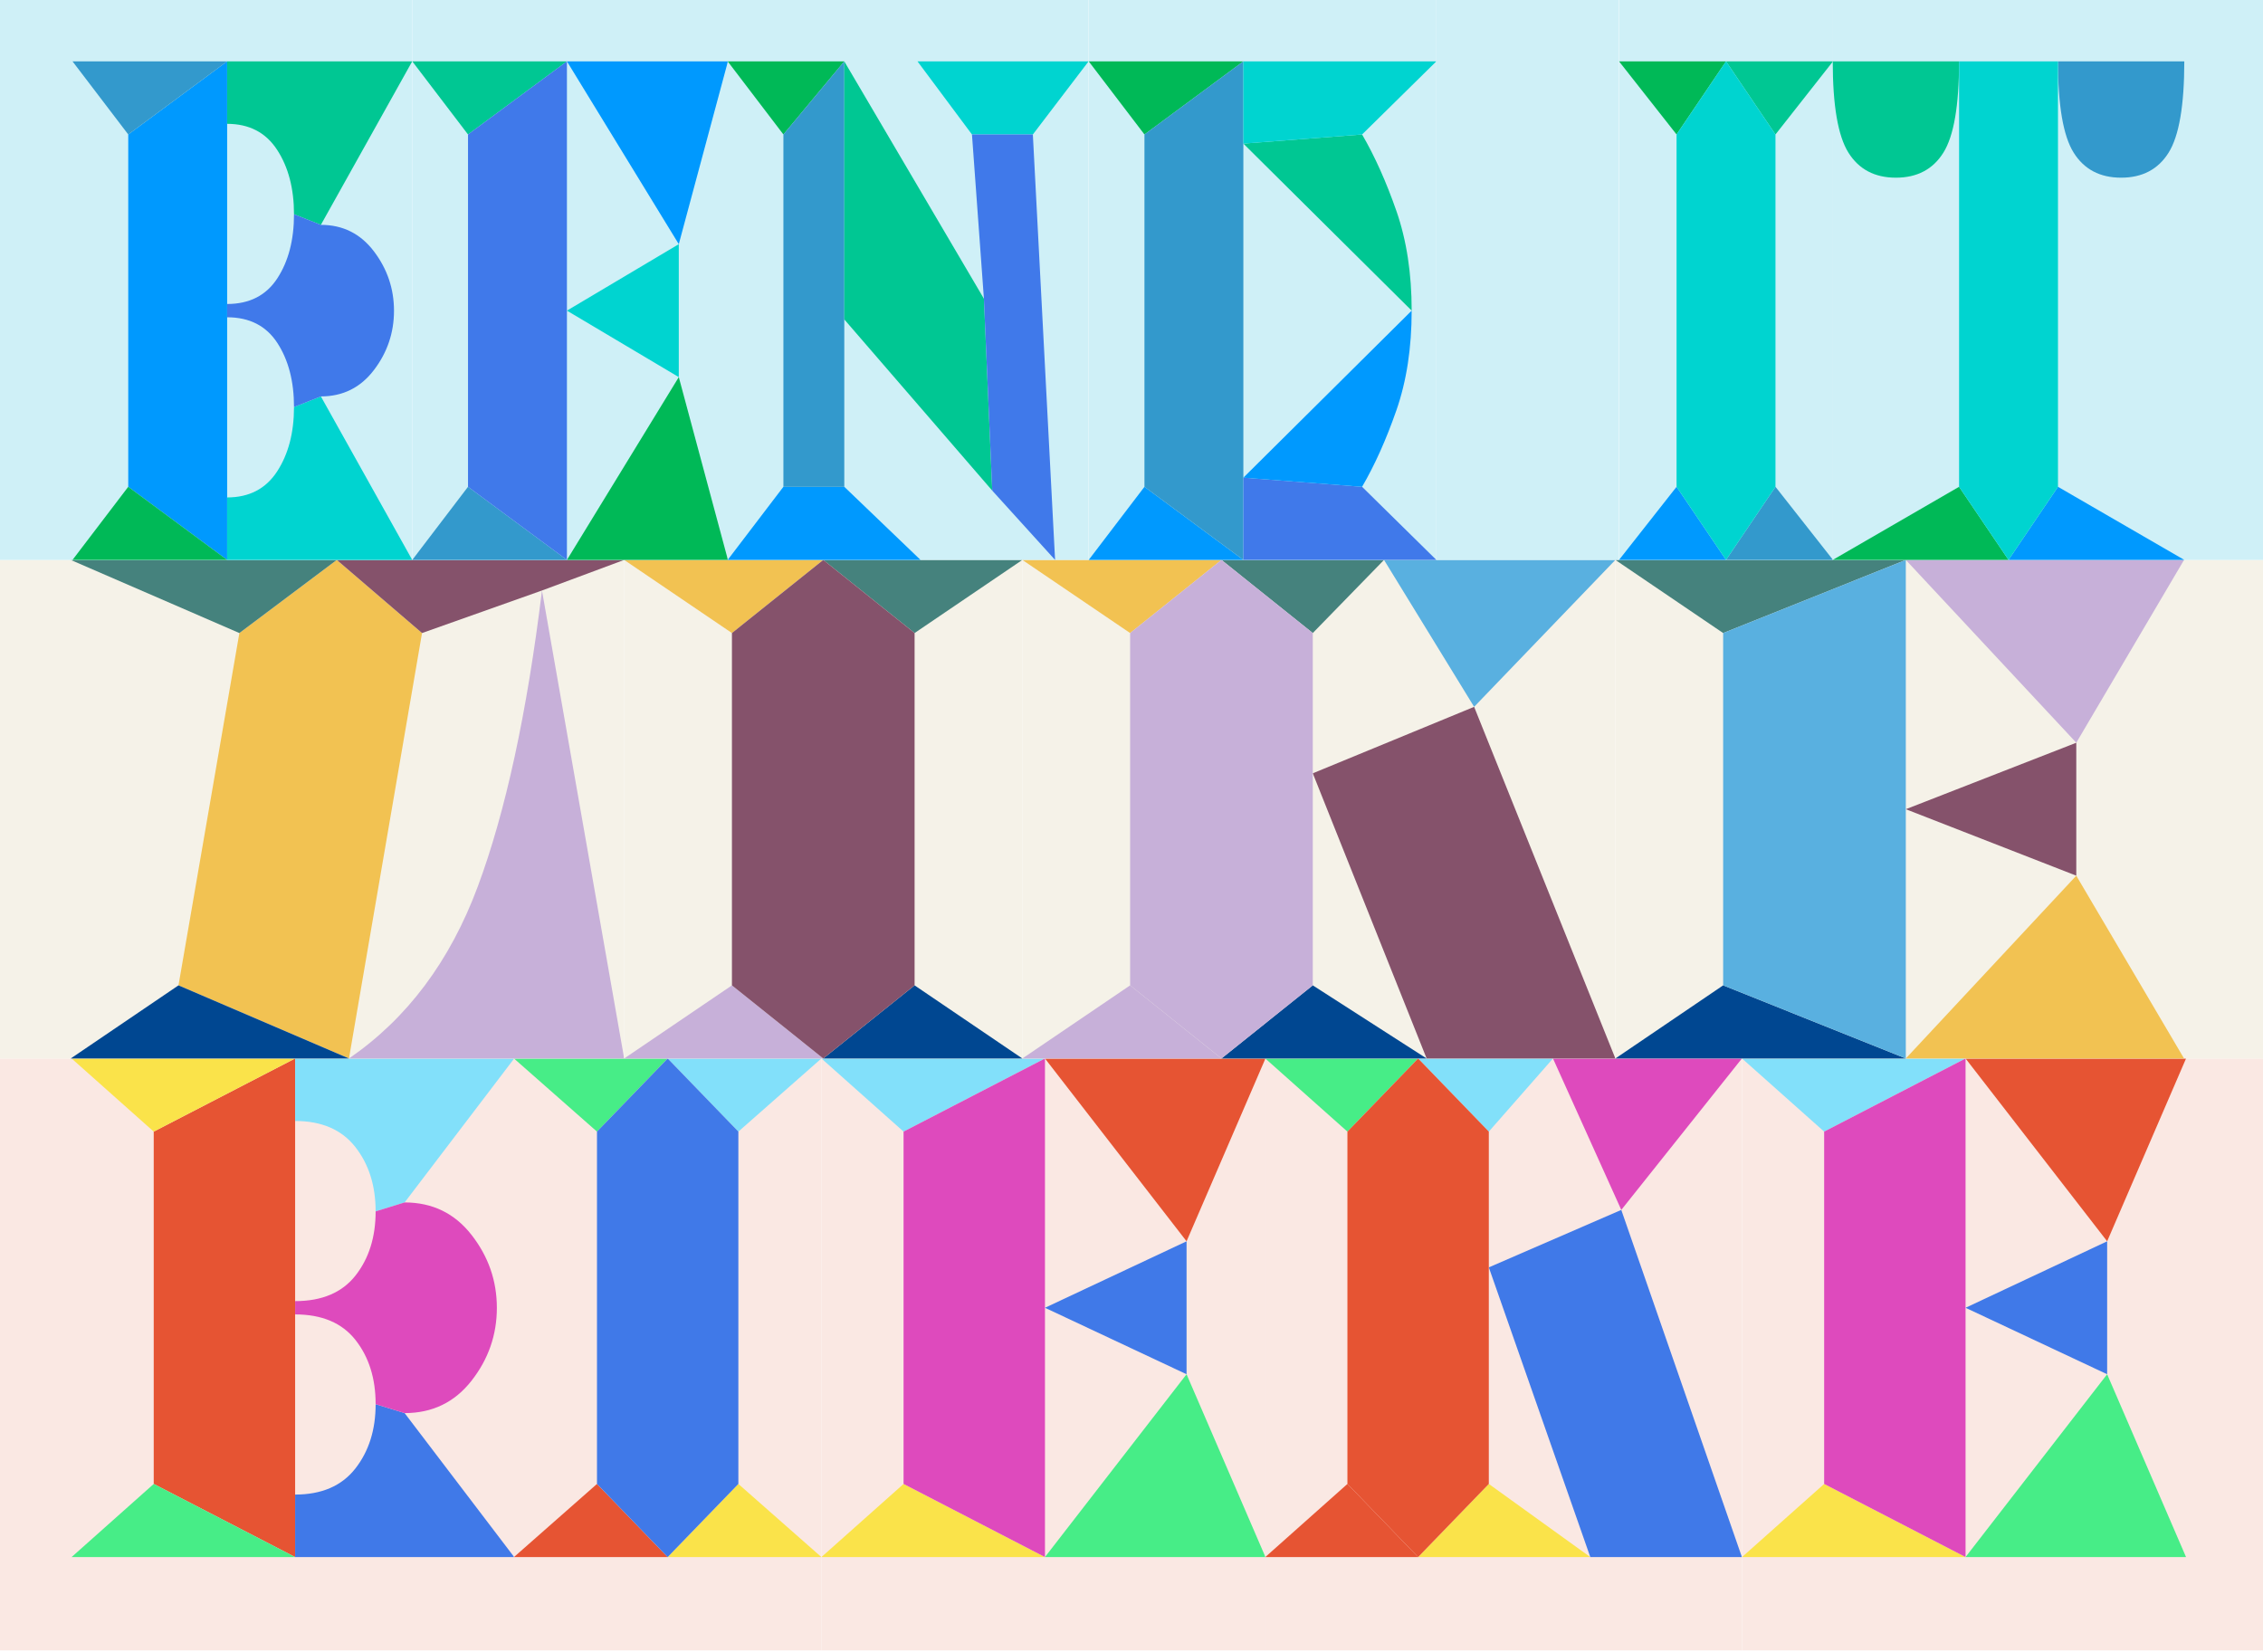
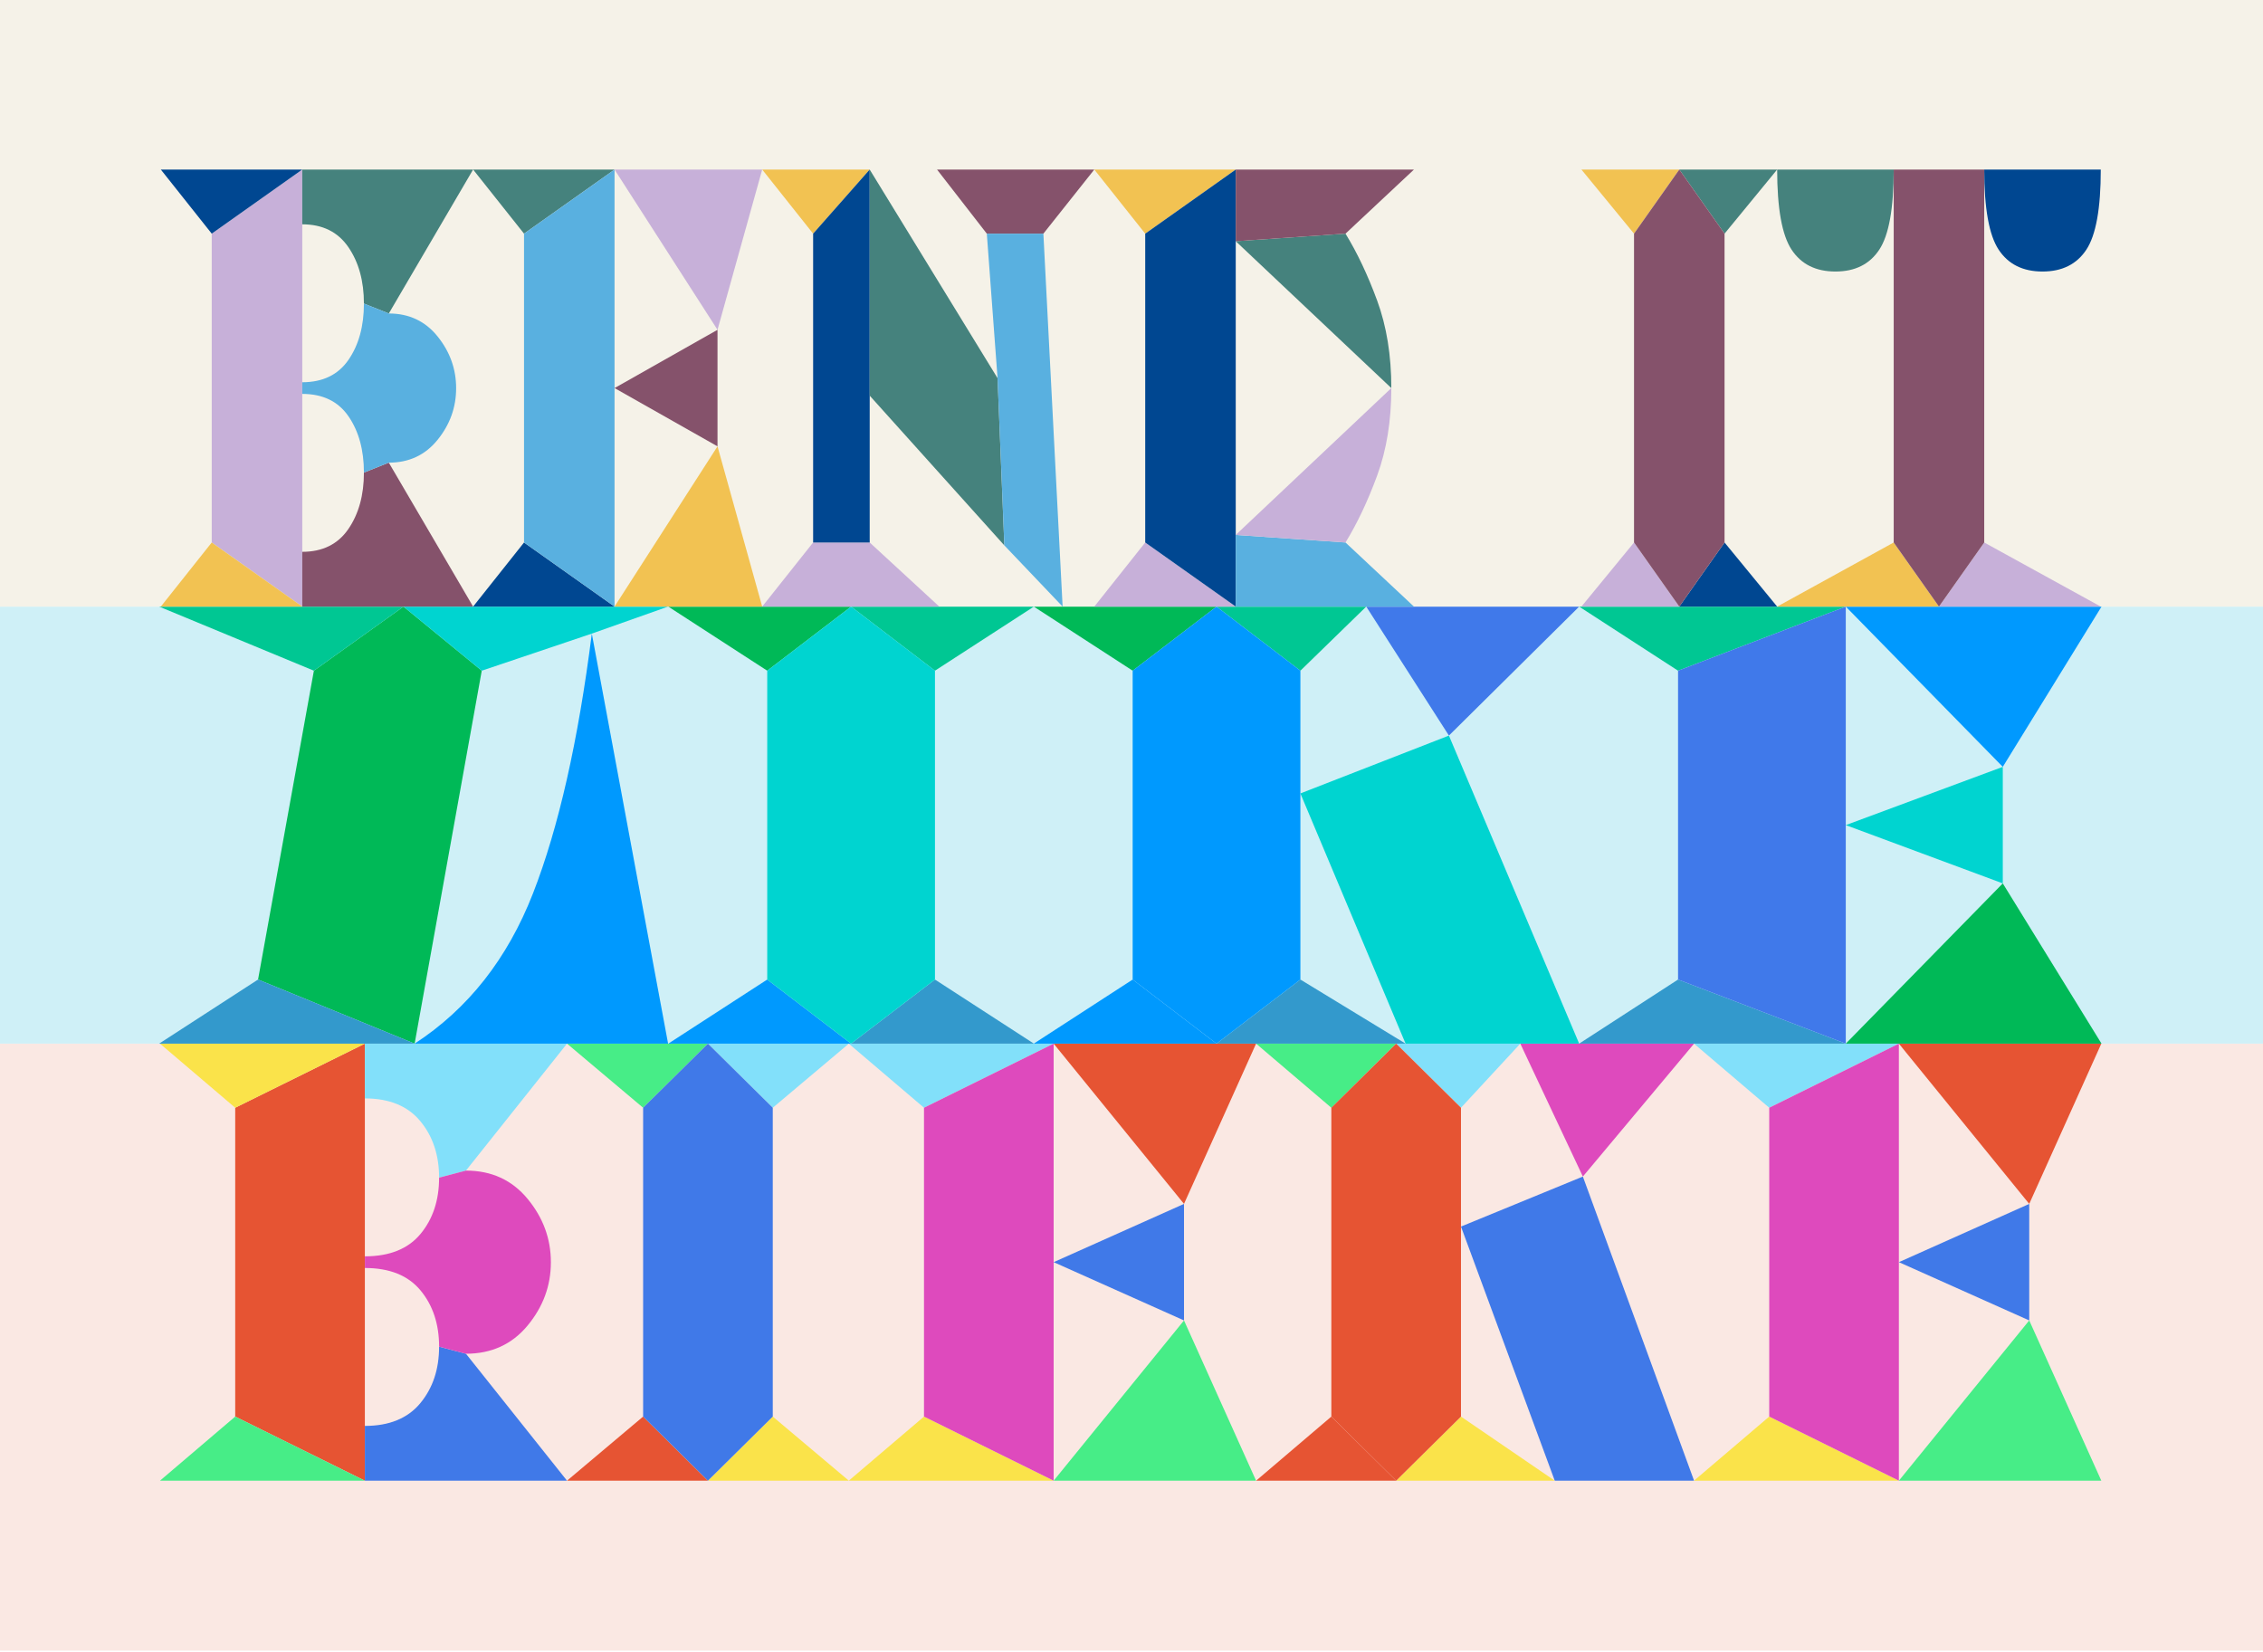
<svg xmlns="http://www.w3.org/2000/svg" width="100%" height="100%" viewBox="0 0 640 467" version="1.1" xml:space="preserve" style="fill-rule:evenodd;clip-rule:evenodd;stroke-linejoin:round;stroke-miterlimit:2;">
-   <g transform="matrix(0.201079,0,-0,-0.223189,-1.041889,466.7421)">
-     <rect x="1.45" y="0" width="726.92" height="750" style="fill:rgb(250,232,227);fill-rule:nonzero;" />
-   </g>
-   <g transform="matrix(0.17219,0,0,-0.188,20,440.35)">
-     <path d="M368.58,0L368.58,750L136.34,640L136.34,110L368.58,0Z" style="fill:rgb(230,84,51);fill-rule:nonzero;" />
-   </g>
-   <g transform="matrix(0.17219,0,0,-0.188,20,440.35)">
-     <path d="M136.34,110L1.45,0L368.58,0L136.34,110Z" style="fill:rgb(71,237,135);fill-rule:nonzero;" />
-   </g>
-   <g transform="matrix(0.17219,0,0,-0.188,20,440.35)">
-     <path d="M136.34,640L368.58,750L1.45,750L136.34,640Z" style="fill:rgb(250,227,74);fill-rule:nonzero;" />
-   </g>
-   <g transform="matrix(0.17219,0,0,-0.188,20,440.35)">
-     <path d="M548.41,533.44L728.37,750L368.58,750L368.58,656C412.08,656 444.99,643 467.32,617C489.64,591 500.8,558.67 500.8,520L548.41,533.44Z" style="fill:rgb(130,224,250);fill-rule:nonzero;" />
-   </g>
-   <g transform="matrix(0.17219,0,0,-0.188,20,440.35)">
-     <path d="M500.8,230C500.8,191.33 489.64,159 467.32,133C445,107 412.09,94 368.58,94L368.58,0L728.37,0L548.41,216.56L500.8,230Z" style="fill:rgb(64,121,232);fill-rule:nonzero;" />
-   </g>
-   <g transform="matrix(0.17219,0,0,-0.188,20,440.35)">
-     <path d="M548.41,216.56C593.92,216.56 630.55,232.79 658.29,265.25C686.04,297.71 699.91,334.26 699.91,374.91C699.91,415.55 686.04,452.14 658.29,484.66C630.54,517.19 593.91,533.45 548.41,533.45L500.8,520.01C500.8,481.34 489.78,449.18 467.75,423.51C445.71,397.84 412.66,385.01 368.59,385.01L368.59,365.01C412.66,365.01 445.72,352.18 467.75,326.51C489.79,300.84 500.8,268.68 500.8,230.01L548.41,216.57L548.41,216.56Z" style="fill:rgb(222,74,189);fill-rule:nonzero;" />
-   </g>
-   <g transform="matrix(0.17219,-0,-0,-0.223189,145.3546,466.7421)">
-     <rect x="0" y="0" width="504.93" height="750" style="fill:rgb(250,232,227);fill-rule:nonzero;" />
-   </g>
-   <g transform="matrix(0.17219,0,0,-0.188,145.3546,440.35)">
-     <path d="M136.34,110L0,0L252.46,0L136.34,110Z" style="fill:rgb(230,84,51);fill-rule:nonzero;" />
-   </g>
-   <g transform="matrix(0.17219,0,0,-0.188,145.3546,440.35)">
-     <path d="M136.34,640L252.46,750L0,750L136.34,640Z" style="fill:rgb(71,237,135);fill-rule:nonzero;" />
-   </g>
-   <g transform="matrix(0.17219,0,0,-0.188,145.3546,440.35)">
-     <path d="M368.58,110L252.46,0L504.92,0L368.58,110Z" style="fill:rgb(250,227,74);fill-rule:nonzero;" />
-   </g>
-   <g transform="matrix(0.17219,0,0,-0.188,145.3546,440.35)">
-     <path d="M368.58,640L504.92,750L252.46,750L368.58,640Z" style="fill:rgb(130,224,250);fill-rule:nonzero;" />
-   </g>
-   <g transform="matrix(0.17219,0,0,-0.188,145.3546,440.35)">
-     <path d="M252.46,0L368.58,110L368.58,640L252.46,750L136.34,640L136.34,110L252.46,0Z" style="fill:rgb(64,121,232);fill-rule:nonzero;" />
-   </g>
-   <g transform="matrix(0.17219,-0,-0,-0.223189,232.3108,466.7421)">
-     <rect x="0" y="0" width="729.26" height="750" style="fill:rgb(250,232,227);fill-rule:nonzero;" />
-   </g>
-   <g transform="matrix(0.17219,0,0,-0.188,232.3108,440.35)">
-     <path d="M367.13,750L599.7,475L729.27,750L367.13,750Z" style="fill:rgb(230,84,51);fill-rule:nonzero;" />
-   </g>
-   <g transform="matrix(0.17219,0,0,-0.188,232.3108,440.35)">
-     <path d="M367.12,0L729.26,0L599.69,275L367.12,0Z" style="fill:rgb(71,237,135);fill-rule:nonzero;" />
-   </g>
-   <g transform="matrix(0.17219,0,0,-0.188,232.3108,440.35)">
-     <path d="M134.89,110L0,0L367.13,0L134.89,110Z" style="fill:rgb(250,227,74);fill-rule:nonzero;" />
-   </g>
-   <g transform="matrix(0.17219,0,0,-0.188,232.3108,440.35)">
-     <path d="M134.89,640L367.13,750L0,750L134.89,640Z" style="fill:rgb(130,224,250);fill-rule:nonzero;" />
-   </g>
-   <g transform="matrix(0.17219,0,0,-0.188,232.3108,440.35)">
-     <path d="M599.7,275L599.7,475L367.13,375L599.7,275Z" style="fill:rgb(64,121,232);fill-rule:nonzero;" />
-   </g>
-   <g transform="matrix(0.17219,0,0,-0.188,232.3108,440.35)">
-     <path d="M367.13,0L367.13,750L134.89,640L134.89,110L367.13,0Z" style="fill:rgb(222,74,189);fill-rule:nonzero;" />
-   </g>
-   <g transform="matrix(0.17219,-0,-0,-0.223189,357.8376,466.7421)">
-     <rect x="0" y="0" width="782.82" height="750" style="fill:rgb(250,232,227);fill-rule:nonzero;" />
-   </g>
-   <g transform="matrix(0.17219,0,0,-0.188,357.8376,440.35)">
-     <path d="M134.89,110L0,0L251.01,0L134.89,110Z" style="fill:rgb(230,84,51);fill-rule:nonzero;" />
-   </g>
-   <g transform="matrix(0.17219,0,0,-0.188,357.8376,440.35)">
-     <path d="M134.89,640L251.01,750L0,750L134.89,640Z" style="fill:rgb(71,237,135);fill-rule:nonzero;" />
-   </g>
-   <g transform="matrix(0.17219,0,0,-0.188,357.8376,440.35)">
-     <path d="M367.13,110L251.01,0L533.8,0L367.13,110Z" style="fill:rgb(250,227,74);fill-rule:nonzero;" />
-   </g>
-   <g transform="matrix(0.17219,0,0,-0.188,357.8376,440.35)">
-     <path d="M367.13,640L472.51,750L251.01,750L367.13,640Z" style="fill:rgb(130,224,250);fill-rule:nonzero;" />
-   </g>
-   <g transform="matrix(0.17219,0,0,-0.188,357.8376,440.35)">
-     <path d="M367.13,435.78L533.8,0L782.81,0L584.69,522.22L367.12,435.77L367.13,435.78Z" style="fill:rgb(64,121,232);fill-rule:nonzero;" />
-   </g>
-   <g transform="matrix(0.17219,0,0,-0.188,357.8376,440.35)">
-     <path d="M584.7,522.22L782.82,750L472.52,750L584.7,522.22Z" style="fill:rgb(222,74,189);fill-rule:nonzero;" />
-   </g>
-   <g transform="matrix(0.17219,0,0,-0.188,357.8376,440.35)">
-     <path d="M251.01,0L367.13,110L367.13,640L251.01,750L134.89,640L134.89,110L251.01,0Z" style="fill:rgb(230,84,51);fill-rule:nonzero;" />
-   </g>
-   <g transform="matrix(0.202038,0,-0,-0.223189,492.6627,466.7421)">
-     <rect x="0" y="0" width="729.26" height="750" style="fill:rgb(250,232,227);fill-rule:nonzero;" />
-   </g>
-   <g transform="matrix(0.17219,0,0,-0.188,492.6627,440.35)">
-     <path d="M367.13,750L599.7,475L729.27,750L367.13,750Z" style="fill:rgb(230,84,51);fill-rule:nonzero;" />
-   </g>
-   <g transform="matrix(0.17219,0,0,-0.188,492.6627,440.35)">
-     <path d="M367.12,0L729.26,0L599.69,275L367.12,0Z" style="fill:rgb(71,237,135);fill-rule:nonzero;" />
-   </g>
-   <g transform="matrix(0.17219,0,0,-0.188,492.6627,440.35)">
-     <path d="M134.89,110L0,0L367.13,0L134.89,110Z" style="fill:rgb(250,227,74);fill-rule:nonzero;" />
-   </g>
-   <g transform="matrix(0.17219,0,0,-0.188,492.6627,440.35)">
-     <path d="M134.89,640L367.13,750L0,750L134.89,640Z" style="fill:rgb(130,224,250);fill-rule:nonzero;" />
-   </g>
-   <g transform="matrix(0.17219,0,0,-0.188,492.6627,440.35)">
-     <path d="M599.7,275L599.7,475L367.13,375L599.7,275Z" style="fill:rgb(64,121,232);fill-rule:nonzero;" />
-   </g>
-   <g transform="matrix(0.17219,0,0,-0.188,492.6627,440.35)">
-     <path d="M367.13,0L367.13,750L134.89,640L134.89,110L367.13,0Z" style="fill:rgb(222,74,189);fill-rule:nonzero;" />
-   </g>
-   <g transform="matrix(0.194193,0,-0,-0.188,-0,299.3502)">
-     <rect x="0" y="0" width="909" height="750" style="fill:rgb(245,242,232);fill-rule:nonzero;" />
-   </g>
-   <g transform="matrix(0.17219,0,0,-0.188,20,299.3502)">
-     <path d="M457,0L909,0L774,704C749.33,519.33 714.17,370.83 668.5,258.5C622.83,146.17 552.33,60 457,0Z" style="fill:rgb(199,176,217);fill-rule:nonzero;" />
-   </g>
-   <g transform="matrix(0.17219,0,0,-0.188,20,299.3502)">
-     <path d="M177,110L457,0L577,640L437,750L277,640L177,110Z" style="fill:rgb(242,194,82);fill-rule:nonzero;" />
-   </g>
-   <g transform="matrix(0.17219,0,0,-0.188,20,299.3502)">
-     <path d="M177,110L0,0L457,0L177,110Z" style="fill:rgb(0,71,145);fill-rule:nonzero;" />
-   </g>
-   <g transform="matrix(0.17219,0,0,-0.188,20,299.3502)">
-     <path d="M0,750L277,640L437,750L0,750Z" style="fill:rgb(69,130,125);fill-rule:nonzero;" />
-   </g>
-   <g transform="matrix(0.17219,0,0,-0.188,20,299.3502)">
-     <path d="M437,750L577,640L774,704L909,750L437,750Z" style="fill:rgb(133,82,107);fill-rule:nonzero;" />
-   </g>
-   <g transform="matrix(0.17219,0,0,-0.188,176.5211,299.3502)">
-     <rect x="0" y="0" width="654" height="750" style="fill:rgb(245,242,232);fill-rule:nonzero;" />
-   </g>
-   <g transform="matrix(0.17219,0,0,-0.188,176.5211,299.3502)">
-     <path d="M177,110L0,0L327,0L177,110Z" style="fill:rgb(199,176,217);fill-rule:nonzero;" />
-   </g>
-   <g transform="matrix(0.17219,0,0,-0.188,176.5211,299.3502)">
-     <path d="M177,640L327,750L0,750L177,640Z" style="fill:rgb(242,194,82);fill-rule:nonzero;" />
-   </g>
-   <g transform="matrix(0.17219,0,0,-0.188,176.5211,299.3502)">
-     <path d="M477,110L327,0L654,0L477,110Z" style="fill:rgb(0,71,145);fill-rule:nonzero;" />
-   </g>
-   <g transform="matrix(0.17219,0,0,-0.188,176.5211,299.3502)">
-     <path d="M477,640L654,750L327,750L477,640Z" style="fill:rgb(69,130,125);fill-rule:nonzero;" />
-   </g>
-   <g transform="matrix(0.17219,0,0,-0.188,176.5211,299.3502)">
-     <path d="M327,0L477,110L477,640L327,750L177,640L177,110L327,0Z" style="fill:rgb(133,82,107);fill-rule:nonzero;" />
-   </g>
-   <g transform="matrix(0.17219,0,0,-0.188,289.1336,299.3502)">
-     <rect x="0" y="0" width="974" height="750" style="fill:rgb(245,242,232);fill-rule:nonzero;" />
-   </g>
-   <g transform="matrix(0.17219,0,0,-0.188,289.1336,299.3502)">
-     <path d="M177,110L0,0L327,0L177,110Z" style="fill:rgb(199,176,217);fill-rule:nonzero;" />
-   </g>
-   <g transform="matrix(0.17219,0,0,-0.188,289.1336,299.3502)">
-     <path d="M177,640L327,750L0,750L177,640Z" style="fill:rgb(242,194,82);fill-rule:nonzero;" />
-   </g>
-   <g transform="matrix(0.17219,0,0,-0.188,289.1336,299.3502)">
-     <path d="M477,110L327,0L664,0L477,110Z" style="fill:rgb(0,71,145);fill-rule:nonzero;" />
-   </g>
-   <g transform="matrix(0.17219,0,0,-0.188,289.1336,299.3502)">
-     <path d="M477,640L594,750L327,750L477,640Z" style="fill:rgb(69,130,125);fill-rule:nonzero;" />
-   </g>
-   <g transform="matrix(0.17219,0,0,-0.188,289.1336,299.3502)">
-     <path d="M477,429L664,0L974,0L742,529L477,429Z" style="fill:rgb(133,82,107);fill-rule:nonzero;" />
-   </g>
-   <g transform="matrix(0.17219,0,0,-0.188,289.1336,299.3502)">
-     <path d="M742,529L974,750L594,750L742,529Z" style="fill:rgb(89,176,224);fill-rule:nonzero;" />
-   </g>
-   <g transform="matrix(0.17219,0,0,-0.188,289.1336,299.3502)">
-     <path d="M327,0L477,110L477,640L327,750L177,640L177,110L327,0Z" style="fill:rgb(199,176,217);fill-rule:nonzero;" />
-   </g>
-   <g transform="matrix(0.196816,0,-0,-0.188,456.8471,299.3502)">
-     <rect x="0" y="0" width="934" height="750" style="fill:rgb(245,242,232);fill-rule:nonzero;" />
-   </g>
-   <g transform="matrix(0.17219,0,0,-0.188,456.8471,299.3502)">
-     <path d="M477,750L757,475L934,750L477,750Z" style="fill:rgb(199,176,217);fill-rule:nonzero;" />
-   </g>
-   <g transform="matrix(0.17219,0,0,-0.188,456.8471,299.3502)">
-     <path d="M477,0L934,0L757,275L477,0Z" style="fill:rgb(242,194,82);fill-rule:nonzero;" />
-   </g>
-   <g transform="matrix(0.17219,0,0,-0.188,456.8471,299.3502)">
-     <path d="M177,110L0,0L477,0L177,110Z" style="fill:rgb(0,71,145);fill-rule:nonzero;" />
-   </g>
-   <g transform="matrix(0.17219,0,0,-0.188,456.8471,299.3502)">
-     <path d="M177,640L477,750L0,750L177,640Z" style="fill:rgb(69,130,125);fill-rule:nonzero;" />
-   </g>
-   <g transform="matrix(0.17219,0,0,-0.188,456.8471,299.3502)">
-     <path d="M757,275L757,475L477,375L757,275Z" style="fill:rgb(133,82,107);fill-rule:nonzero;" />
-   </g>
-   <g transform="matrix(0.17219,0,0,-0.188,456.8471,299.3502)">
-     <path d="M477,0L477,750L177,640L177,110L477,0Z" style="fill:rgb(89,176,224);fill-rule:nonzero;" />
-   </g>
-   <g transform="matrix(0.209828,0,-0,-0.212,-1.111029,158.3504)">
-     <rect x="2.95" y="0" width="557.96" height="750" style="fill:rgb(207,240,247);fill-rule:nonzero;" />
-   </g>
-   <g transform="matrix(0.17219,0,0,-0.188,20,158.3504)">
-     <path d="M256.94,0L256.94,750L94.48,640L94.48,110L256.94,0Z" style="fill:rgb(0,153,254);fill-rule:nonzero;" />
-   </g>
-   <g transform="matrix(0.17219,0,0,-0.188,20,158.3504)">
-     <path d="M94.48,110L2.95,0L256.94,0L94.48,110Z" style="fill:rgb(0,185,87);fill-rule:nonzero;" />
-   </g>
-   <g transform="matrix(0.17219,0,0,-0.188,20,158.3504)">
-     <path d="M94.48,640L256.94,750L2.95,750L94.48,640Z" style="fill:rgb(51,153,204);fill-rule:nonzero;" />
-   </g>
-   <g transform="matrix(0.17219,0,0,-0.188,20,158.3504)">
-     <path d="M410.85,504.04L560.9,750L256.93,750L256.93,656C293.05,656 320.38,643 338.92,617C357.46,591 366.72,558.67 366.72,520L410.84,504.04L410.85,504.04Z" style="fill:rgb(0,199,147);fill-rule:nonzero;" />
-   </g>
-   <g transform="matrix(0.17219,0,0,-0.188,20,158.3504)">
-     <path d="M366.73,230C366.73,191.33 357.46,159 338.93,133C320.39,107 293.06,94 256.94,94L256.94,0L560.91,0L410.86,245.96L366.74,230L366.73,230Z" style="fill:rgb(0,212,208);fill-rule:nonzero;" />
-   </g>
-   <g transform="matrix(0.17219,0,0,-0.188,20,158.3504)">
-     <path d="M410.85,245.96C446.93,245.96 475.96,259.17 497.96,285.58C519.96,311.99 530.96,341.73 530.96,374.8C530.96,407.87 519.96,437.68 497.96,464.22C475.96,490.76 446.93,504.04 410.85,504.04L366.73,520C366.73,481.33 357.58,449.17 339.28,423.5C320.98,397.83 293.53,385 256.94,385L256.94,365C293.54,365 320.98,352.17 339.28,326.5C357.58,300.83 366.73,268.67 366.73,230L410.85,245.96Z" style="fill:rgb(64,121,234);fill-rule:nonzero;" />
-   </g>
-   <g transform="matrix(0.17219,0,0,-0.212,116.5988,158.3504)">
-     <rect x="0" y="0" width="518.44" height="750" style="fill:rgb(207,240,247);fill-rule:nonzero;" />
-   </g>
-   <g transform="matrix(0.17219,0,0,-0.188,116.5988,158.3504)">
-     <path d="M253.99,750L437.71,475L518.43,750L253.98,750L253.99,750Z" style="fill:rgb(0,153,254);fill-rule:nonzero;" />
-   </g>
-   <g transform="matrix(0.17219,0,0,-0.188,116.5988,158.3504)">
-     <path d="M253.99,0L518.44,0L437.72,275L254,0L253.99,0Z" style="fill:rgb(0,185,87);fill-rule:nonzero;" />
-   </g>
-   <g transform="matrix(0.17219,0,0,-0.188,116.5988,158.3504)">
-     <path d="M91.53,110L0,0L253.99,0L91.53,110Z" style="fill:rgb(51,153,204);fill-rule:nonzero;" />
-   </g>
-   <g transform="matrix(0.17219,0,0,-0.188,116.5988,158.3504)">
-     <path d="M91.53,640L253.99,750L0,750L91.53,640Z" style="fill:rgb(0,199,147);fill-rule:nonzero;" />
-   </g>
-   <g transform="matrix(0.17219,0,0,-0.188,116.5988,158.3504)">
-     <path d="M437.71,275L437.71,475L253.99,375L437.71,275Z" style="fill:rgb(0,212,208);fill-rule:nonzero;" />
-   </g>
-   <g transform="matrix(0.17219,0,0,-0.188,116.5988,158.3504)">
-     <path d="M253.99,0L253.99,750L91.53,640L91.53,110L253.99,0Z" style="fill:rgb(64,121,234);fill-rule:nonzero;" />
-   </g>
-   <g transform="matrix(0.17219,0,0,-0.212,205.7935,158.3504)">
-     <rect x="0" y="0" width="592.77" height="750" style="fill:rgb(207,240,247);fill-rule:nonzero;" />
-   </g>
-   <g transform="matrix(0.17219,0,0,-0.188,205.7935,158.3504)">
-     <path d="M91.53,110L0,0L316.74,0L191.53,110L91.53,110Z" style="fill:rgb(0,153,254);fill-rule:nonzero;" />
-   </g>
-   <g transform="matrix(0.17219,0,0,-0.188,205.7935,158.3504)">
-     <path d="M0,750L91.53,640L191.53,750L0,750Z" style="fill:rgb(0,185,87);fill-rule:nonzero;" />
-   </g>
-   <g transform="matrix(0.17219,0,0,-0.188,205.7935,158.3504)">
-     <path d="M91.53,640L91.53,110L191.53,110L191.53,750L91.53,640Z" style="fill:rgb(51,153,204);fill-rule:nonzero;" />
-   </g>
-   <g transform="matrix(0.17219,0,0,-0.188,205.7935,158.3504)">
-     <path d="M191.53,361.81L434.54,104.27L420.85,392.98L191.53,750.01L191.53,361.81Z" style="fill:rgb(0,199,147);fill-rule:nonzero;" />
-   </g>
-   <g transform="matrix(0.17219,0,0,-0.188,205.7935,158.3504)">
-     <path d="M311.76,750L401.24,640L501.24,640L592.77,750L311.76,750Z" style="fill:rgb(0,212,208);fill-rule:nonzero;" />
-   </g>
-   <g transform="matrix(0.17219,0,0,-0.188,205.7935,158.3504)">
-     <path d="M434.54,104.26L537.75,0L501.24,640L401.24,640L420.86,392.97L434.55,104.26L434.54,104.26Z" style="fill:rgb(64,121,234);fill-rule:nonzero;" />
-   </g>
-   <g transform="matrix(0.17219,0,0,-0.212,307.9024,158.3504)">
-     <rect x="0" y="0" width="570.96" height="750" style="fill:rgb(207,240,247);fill-rule:nonzero;" />
-   </g>
-   <g transform="matrix(0.17219,0,0,-0.188,307.9024,158.3504)">
-     <path d="M91.53,110L0,0L253.99,0L91.53,110Z" style="fill:rgb(0,153,254);fill-rule:nonzero;" />
-   </g>
-   <g transform="matrix(0.17219,0,0,-0.188,307.9024,158.3504)">
-     <path d="M91.53,640L253.99,750L0,750L91.53,640Z" style="fill:rgb(0,185,87);fill-rule:nonzero;" />
-   </g>
-   <g transform="matrix(0.17219,0,0,-0.188,307.9024,158.3504)">
-     <path d="M253.99,0L253.99,750L91.53,640L91.53,110L253.99,0Z" style="fill:rgb(51,153,204);fill-rule:nonzero;" />
-   </g>
-   <g transform="matrix(0.17219,0,0,-0.188,307.9024,158.3504)">
-     <path d="M530.43,375C530.43,431 522.06,481 505.31,525C488.56,569 469.78,607.33 448.98,640L254,626.26L530.44,375L530.43,375Z" style="fill:rgb(0,199,147);fill-rule:nonzero;" />
-   </g>
-   <g transform="matrix(0.17219,0,0,-0.188,307.9024,158.3504)">
-     <path d="M253.99,626.26L448.97,640L570.95,750L253.98,750L253.98,626.26L253.99,626.26Z" style="fill:rgb(0,212,208);fill-rule:nonzero;" />
-   </g>
-   <g transform="matrix(0.17219,0,0,-0.188,307.9024,158.3504)">
-     <path d="M253.99,0L570.96,0L448.98,110L254,123.74L254,0L253.99,0Z" style="fill:rgb(64,121,234);fill-rule:nonzero;" />
-   </g>
-   <g transform="matrix(0.17219,0,0,-0.188,307.9024,158.3504)">
-     <path d="M530.43,375L253.99,123.74L448.97,110C469.78,142.67 488.56,181 505.3,225C522.05,269 530.42,319 530.42,375L530.43,375Z" style="fill:rgb(0,153,254);fill-rule:nonzero;" />
-   </g>
-   <g transform="matrix(0.17219,0,0,-0.212,406.2231,158.3504)">
-     <rect x="0" y="0" width="299.59" height="750" style="fill:rgb(207,240,247);fill-rule:nonzero;" />
-   </g>
-   <g transform="matrix(0.17219,0,0,-0.212,457.8802,158.3504)">
-     <rect x="0" y="0" width="351.41" height="750" style="fill:rgb(207,240,247);fill-rule:nonzero;" />
-   </g>
-   <g transform="matrix(0.17219,0,0,-0.188,457.8802,158.3504)">
-     <path d="M94.48,110L0,0L175.71,0L94.48,110Z" style="fill:rgb(0,153,254);fill-rule:nonzero;" />
-   </g>
-   <g transform="matrix(0.17219,0,0,-0.188,457.8802,158.3504)">
-     <path d="M94.48,640L175.71,750L0,750L94.48,640Z" style="fill:rgb(0,185,87);fill-rule:nonzero;" />
-   </g>
-   <g transform="matrix(0.17219,0,0,-0.188,457.8802,158.3504)">
-     <path d="M256.94,110L175.71,0L351.42,0L256.94,110Z" style="fill:rgb(51,153,204);fill-rule:nonzero;" />
-   </g>
-   <g transform="matrix(0.17219,0,0,-0.188,457.8802,158.3504)">
-     <path d="M256.94,640L351.42,750L175.71,750L256.94,640Z" style="fill:rgb(0,199,147);fill-rule:nonzero;" />
-   </g>
-   <g transform="matrix(0.17219,0,0,-0.188,457.8802,158.3504)">
-     <path d="M175.71,0L256.94,110L256.94,640L175.71,750L94.48,640L94.48,110L175.71,0Z" style="fill:rgb(0,212,208);fill-rule:nonzero;" />
-   </g>
-   <g transform="matrix(0.212023,0,-0,-0.212,518.3191,158.3504)">
-     <rect x="0" y="0" width="577.41" height="750" style="fill:rgb(207,240,247);fill-rule:nonzero;" />
-   </g>
-   <g transform="matrix(0.17219,0,0,-0.188,518.3191,158.3504)">
-     <path d="M369.94,110L288.71,0L577.42,0L369.94,110Z" style="fill:rgb(0,153,254);fill-rule:nonzero;" />
-   </g>
-   <g transform="matrix(0.17219,0,0,-0.188,518.3191,158.3504)">
-     <path d="M207.48,110L0,0L288.71,0L207.48,110Z" style="fill:rgb(0,185,87);fill-rule:nonzero;" />
-   </g>
-   <g transform="matrix(0.17219,0,0,-0.188,518.3191,158.3504)">
-     <path d="M577.41,750L369.93,750C369.93,683.58 378.51,637.81 395.68,612.68C412.84,587.56 438.84,575 473.67,575C508.5,575 534.5,587.56 551.66,612.68C568.82,637.8 577.41,683.57 577.41,750Z" style="fill:rgb(51,153,204);fill-rule:nonzero;" />
-   </g>
-   <g transform="matrix(0.17219,0,0,-0.188,518.3191,158.3504)">
-     <path d="M207.48,750L0,750C0,683.58 8.58,637.81 25.75,612.68C42.91,587.56 68.91,575 103.74,575C138.57,575 164.57,587.56 181.73,612.68C198.89,637.8 207.48,683.57 207.48,750Z" style="fill:rgb(0,199,147);fill-rule:nonzero;" />
-   </g>
-   <g transform="matrix(0.17219,0,0,-0.188,518.3191,158.3504)">
-     <path d="M207.48,110L288.71,0L369.94,110L369.94,750L207.48,750L207.48,110Z" style="fill:rgb(0,212,208);fill-rule:nonzero;" />
+   <g transform="matrix(0.889544,0,-0,-0.22888,-1.352106,466.8104)">
+     <rect x="1.52" y="0" width="719.47" height="750" style="fill:rgb(250,232,227);fill-rule:nonzero;" />
+   </g>
+   <g transform="matrix(0.16,0,0,-0.1648,45,418.75)">
+     <path d="M363.66,0L363.66,750L134.5,640L134.5,110L363.66,0Z" style="fill:rgb(230,84,51);fill-rule:nonzero;" />
+   </g>
+   <g transform="matrix(0.16,0,0,-0.1648,45,418.75)">
+     <path d="M134.5,110L1.52,0L363.66,0L134.5,110Z" style="fill:rgb(71,237,135);fill-rule:nonzero;" />
+   </g>
+   <g transform="matrix(0.16,0,0,-0.1648,45,418.75)">
+     <path d="M134.5,640L363.66,750L1.52,750L134.5,640Z" style="fill:rgb(250,227,74);fill-rule:nonzero;" />
+   </g>
+   <g transform="matrix(0.16,0,0,-0.1648,45,418.75)">
+     <path d="M542.35,532.15L720.99,750L363.66,750L363.66,656C406.84,656 439.5,643 461.66,617C483.82,591 494.89,558.67 494.89,520L542.35,532.15Z" style="fill:rgb(130,224,250);fill-rule:nonzero;" />
+   </g>
+   <g transform="matrix(0.16,0,0,-0.1648,45,418.75)">
+     <path d="M494.89,230C494.89,191.33 483.81,159 461.66,133C439.5,107 406.84,94 363.66,94L363.66,0L720.99,0L542.35,217.85L494.89,230Z" style="fill:rgb(64,121,232);fill-rule:nonzero;" />
+   </g>
+   <g transform="matrix(0.16,0,0,-0.1648,45,418.75)">
+     <path d="M542.35,217.85C587.44,217.85 623.74,233.95 651.23,266.14C678.73,298.33 692.47,334.58 692.47,374.89C692.47,415.2 678.72,451.49 651.23,483.75C623.73,516.01 587.44,532.14 542.35,532.14L494.89,519.99C494.89,481.32 483.95,449.16 462.08,423.49C440.21,397.82 407.4,384.99 363.66,384.99L363.66,364.99C407.4,364.99 440.21,352.16 462.08,326.49C483.95,300.82 494.89,268.66 494.89,229.99L542.35,217.84L542.35,217.85Z" style="fill:rgb(222,74,189);fill-rule:nonzero;" />
+   </g>
+   <g transform="matrix(0.16,0,0,-0.1648,160.36,418.75)">
+     <path d="M134.5,110L0,0L249.08,0L134.5,110Z" style="fill:rgb(230,84,51);fill-rule:nonzero;" />
+   </g>
+   <g transform="matrix(0.16,0,0,-0.1648,160.36,418.75)">
+     <path d="M134.5,640L249.08,750L-0,750L134.5,640Z" style="fill:rgb(71,237,135);fill-rule:nonzero;" />
+   </g>
+   <g transform="matrix(0.16,0,0,-0.1648,160.36,418.75)">
+     <path d="M363.66,110L249.08,0L498.16,0L363.66,110Z" style="fill:rgb(250,227,74);fill-rule:nonzero;" />
+   </g>
+   <g transform="matrix(0.16,0,0,-0.1648,160.36,418.75)">
+     <path d="M363.66,640L498.16,750L249.08,750L363.66,640Z" style="fill:rgb(130,224,250);fill-rule:nonzero;" />
+   </g>
+   <g transform="matrix(0.16,0,0,-0.1648,160.36,418.75)">
+     <path d="M249.08,0L363.66,110L363.66,640L249.08,750L134.5,640L134.5,110L249.08,0Z" style="fill:rgb(64,121,232);fill-rule:nonzero;" />
+   </g>
+   <g transform="matrix(0.16,0,0,-0.1648,240.04,418.75)">
+     <path d="M362.14,750L592.55,475L719.96,750L362.13,750L362.14,750Z" style="fill:rgb(230,84,51);fill-rule:nonzero;" />
+   </g>
+   <g transform="matrix(0.16,0,0,-0.1648,240.04,418.75)">
+     <path d="M362.14,0L719.97,0L592.56,275L362.15,0L362.14,0Z" style="fill:rgb(71,237,135);fill-rule:nonzero;" />
+   </g>
+   <g transform="matrix(0.16,0,0,-0.1648,240.04,418.75)">
+     <path d="M132.98,110L0,0L362.14,0L132.98,110Z" style="fill:rgb(250,227,74);fill-rule:nonzero;" />
+   </g>
+   <g transform="matrix(0.16,0,0,-0.1648,240.04,418.75)">
+     <path d="M132.98,640L362.14,750L0,750L132.98,640Z" style="fill:rgb(130,224,250);fill-rule:nonzero;" />
+   </g>
+   <g transform="matrix(0.16,0,0,-0.1648,240.04,418.75)">
+     <path d="M592.56,275L592.56,475L362.15,375L592.56,275Z" style="fill:rgb(64,121,232);fill-rule:nonzero;" />
+   </g>
+   <g transform="matrix(0.16,0,0,-0.1648,240.04,418.75)">
+     <path d="M362.14,0L362.14,750L132.98,640L132.98,110L362.14,0Z" style="fill:rgb(222,74,189);fill-rule:nonzero;" />
+   </g>
+   <g transform="matrix(0.16,0,0,-0.1648,355.24,418.75)">
+     <path d="M132.98,110L0,0L247.56,0L132.98,110Z" style="fill:rgb(230,84,51);fill-rule:nonzero;" />
+   </g>
+   <g transform="matrix(0.16,0,0,-0.1648,355.24,418.75)">
+     <path d="M132.98,640L247.56,750L0,750L132.98,640Z" style="fill:rgb(71,237,135);fill-rule:nonzero;" />
+   </g>
+   <g transform="matrix(0.16,0,0,-0.1648,355.24,418.75)">
+     <path d="M362.14,110L247.56,0L527.89,0L362.14,110Z" style="fill:rgb(250,227,74);fill-rule:nonzero;" />
+   </g>
+   <g transform="matrix(0.16,0,0,-0.1648,355.24,418.75)">
+     <path d="M362.14,640L467,750L247.56,750L362.14,640Z" style="fill:rgb(130,224,250);fill-rule:nonzero;" />
+   </g>
+   <g transform="matrix(0.16,0,0,-0.1648,355.24,418.75)">
+     <path d="M362.14,436.08L527.89,0L774.14,0L577.56,521.92L362.15,436.09L362.14,436.08Z" style="fill:rgb(64,121,232);fill-rule:nonzero;" />
+   </g>
+   <g transform="matrix(0.16,0,0,-0.1648,355.24,418.75)">
+     <path d="M577.56,521.92L774.14,750L467,750L577.56,521.92Z" style="fill:rgb(222,74,189);fill-rule:nonzero;" />
+   </g>
+   <g transform="matrix(0.16,0,0,-0.1648,355.24,418.75)">
+     <path d="M247.56,0L362.14,110L362.14,640L247.56,750L132.98,640L132.98,110L247.56,0Z" style="fill:rgb(230,84,51);fill-rule:nonzero;" />
+   </g>
+   <g transform="matrix(0.16,0,0,-0.1648,479.08,418.75)">
+     <path d="M362.14,750L592.55,475L719.96,750L362.13,750L362.14,750Z" style="fill:rgb(230,84,51);fill-rule:nonzero;" />
+   </g>
+   <g transform="matrix(0.16,0,0,-0.1648,479.08,418.75)">
+     <path d="M362.14,0L719.97,0L592.56,275L362.15,0L362.14,0Z" style="fill:rgb(71,237,135);fill-rule:nonzero;" />
+   </g>
+   <g transform="matrix(0.16,0,0,-0.1648,479.08,418.75)">
+     <path d="M132.98,110L0,0L362.14,0L132.98,110Z" style="fill:rgb(250,227,74);fill-rule:nonzero;" />
+   </g>
+   <g transform="matrix(0.16,0,0,-0.1648,479.08,418.75)">
+     <path d="M132.98,640L362.14,750L0,750L132.98,640Z" style="fill:rgb(130,224,250);fill-rule:nonzero;" />
+   </g>
+   <g transform="matrix(0.16,0,0,-0.1648,479.08,418.75)">
+     <path d="M592.56,275L592.56,475L362.15,375L592.56,275Z" style="fill:rgb(64,121,232);fill-rule:nonzero;" />
+   </g>
+   <g transform="matrix(0.16,0,0,-0.1648,479.08,418.75)">
+     <path d="M362.14,0L362.14,750L132.98,640L132.98,110L362.14,0Z" style="fill:rgb(222,74,189);fill-rule:nonzero;" />
+   </g>
+   <g transform="matrix(0.711388,0,-0,-0.1648,-0,295.15)">
+     <rect x="0" y="0" width="899.65" height="750" style="fill:rgb(207,240,247);fill-rule:nonzero;" />
+   </g>
+   <g transform="matrix(0.16,0,0,-0.1648,45,295.15)">
+     <path d="M451.66,0L899.65,0L764.83,703.65C740.68,518.95 706.05,370.42 660.92,258.05C615.79,145.68 546.04,59.67 451.66,-0Z" style="fill:rgb(0,153,254);fill-rule:nonzero;" />
+   </g>
+   <g transform="matrix(0.16,0,0,-0.1648,45,295.15)">
+     <path d="M174.88,110L451.65,0L570.29,640L431.95,750L273.56,640L174.87,110L174.88,110Z" style="fill:rgb(0,185,87);fill-rule:nonzero;" />
+   </g>
+   <g transform="matrix(0.16,0,0,-0.1648,45,295.15)">
+     <path d="M174.88,110L0,0L451.66,0L174.89,110L174.88,110Z" style="fill:rgb(51,153,204);fill-rule:nonzero;" />
+   </g>
+   <g transform="matrix(0.16,0,0,-0.1648,45,295.15)">
+     <path d="M0,750L273.57,640L431.96,750L0,750Z" style="fill:rgb(0,199,147);fill-rule:nonzero;" />
+   </g>
+   <g transform="matrix(0.16,0,0,-0.1648,45,295.15)">
+     <path d="M431.96,750L570.3,640L764.83,703.65L899.65,750L431.96,750Z" style="fill:rgb(0,212,208);fill-rule:nonzero;" />
+   </g>
+   <g transform="matrix(0.16,0,0,-0.1648,189,295.15)">
+     <path d="M174.88,110L0,0L323.12,0L174.88,110Z" style="fill:rgb(0,153,254);fill-rule:nonzero;" />
+   </g>
+   <g transform="matrix(0.16,0,0,-0.1648,189,295.15)">
+     <path d="M174.88,640L323.12,750L0,750L174.88,640Z" style="fill:rgb(0,185,87);fill-rule:nonzero;" />
+   </g>
+   <g transform="matrix(0.16,0,0,-0.1648,189,295.15)">
+     <path d="M471.35,110L323.11,0L646.23,0L471.35,110Z" style="fill:rgb(51,153,204);fill-rule:nonzero;" />
+   </g>
+   <g transform="matrix(0.16,0,0,-0.1648,189,295.15)">
+     <path d="M471.35,640L646.23,750L323.11,750L471.35,640Z" style="fill:rgb(0,199,147);fill-rule:nonzero;" />
+   </g>
+   <g transform="matrix(0.16,0,0,-0.1648,189,295.15)">
+     <path d="M323.12,0L471.36,110L471.36,640L323.12,750L174.88,640L174.88,110L323.12,0Z" style="fill:rgb(0,212,208);fill-rule:nonzero;" />
+   </g>
+   <g transform="matrix(0.16,0,0,-0.1648,292.36,295.15)">
+     <path d="M174.81,110L0,0L323.04,0L174.8,110L174.81,110Z" style="fill:rgb(0,153,254);fill-rule:nonzero;" />
+   </g>
+   <g transform="matrix(0.16,0,0,-0.1648,292.36,295.15)">
+     <path d="M174.81,640L323.05,750L0.01,750L174.82,640L174.81,640Z" style="fill:rgb(0,185,87);fill-rule:nonzero;" />
+   </g>
+   <g transform="matrix(0.16,0,0,-0.1648,292.36,295.15)">
+     <path d="M471.28,110L323.04,0L657.22,0L471.28,110Z" style="fill:rgb(51,153,204);fill-rule:nonzero;" />
+   </g>
+   <g transform="matrix(0.16,0,0,-0.1648,292.36,295.15)">
+     <path d="M471.28,640L587.68,750L323.05,750L471.29,640L471.28,640Z" style="fill:rgb(0,199,147);fill-rule:nonzero;" />
+   </g>
+   <g transform="matrix(0.16,0,0,-0.1648,292.36,295.15)">
+     <path d="M471.28,429.35L657.22,0L964.04,0L733.8,528.65L471.27,429.36L471.28,429.35Z" style="fill:rgb(0,212,208);fill-rule:nonzero;" />
+   </g>
+   <g transform="matrix(0.16,0,0,-0.1648,292.36,295.15)">
+     <path d="M733.81,528.65L964.05,750L587.68,750L733.81,528.65Z" style="fill:rgb(64,121,234);fill-rule:nonzero;" />
+   </g>
+   <g transform="matrix(0.16,0,0,-0.1648,292.36,295.15)">
+     <path d="M323.04,0L471.28,110L471.28,640L323.04,750L174.8,640L174.8,110L323.04,0Z" style="fill:rgb(0,153,254);fill-rule:nonzero;" />
+   </g>
+   <g transform="matrix(0.16,0,0,-0.1648,446.6,295.15)">
+     <path d="M471.28,750L748.81,475L923.34,750L471.28,750Z" style="fill:rgb(0,153,254);fill-rule:nonzero;" />
+   </g>
+   <g transform="matrix(0.16,0,0,-0.1648,446.6,295.15)">
+     <path d="M471.28,0L923.34,0L748.81,275L471.28,0Z" style="fill:rgb(0,185,87);fill-rule:nonzero;" />
+   </g>
+   <g transform="matrix(0.16,0,0,-0.1648,446.6,295.15)">
+     <path d="M174.81,110L0,0L471.28,0L174.81,110Z" style="fill:rgb(51,153,204);fill-rule:nonzero;" />
+   </g>
+   <g transform="matrix(0.16,0,0,-0.1648,446.6,295.15)">
+     <path d="M174.81,640L471.28,750L0,750L174.81,640Z" style="fill:rgb(0,199,147);fill-rule:nonzero;" />
+   </g>
+   <g transform="matrix(0.16,0,0,-0.1648,446.6,295.15)">
+     <path d="M748.81,275L748.81,475L471.28,375L748.81,275Z" style="fill:rgb(0,212,208);fill-rule:nonzero;" />
+   </g>
+   <g transform="matrix(0.16,0,0,-0.1648,446.6,295.15)">
+     <path d="M471.28,0L471.28,750L174.81,640L174.81,110L471.28,0Z" style="fill:rgb(64,121,234);fill-rule:nonzero;" />
+   </g>
+   <g transform="matrix(1.15942,0,-0,-0.228733,-3.478261,171.55)">
+     <rect x="3" y="0" width="552" height="750" style="fill:rgb(245,242,232);fill-rule:nonzero;" />
+   </g>
+   <g transform="matrix(0.16,0,0,-0.1648,45,171.55)">
+     <path d="M253,0L253,750L93,640L93,110L253,0Z" style="fill:rgb(199,176,217);fill-rule:nonzero;" />
+   </g>
+   <g transform="matrix(0.16,0,0,-0.1648,45,171.55)">
+     <path d="M93,110L3,0L253,0L93,110Z" style="fill:rgb(242,194,82);fill-rule:nonzero;" />
+   </g>
+   <g transform="matrix(0.16,0,0,-0.1648,45,171.55)">
+     <path d="M93,640L253,750L3,750L93,640Z" style="fill:rgb(0,71,145);fill-rule:nonzero;" />
+   </g>
+   <g transform="matrix(0.16,0,0,-0.1648,45,171.55)">
+     <path d="M406,503L555,750L253,750L253,656C288.86,656 315.99,643 334.4,617C352.8,591 362,558.67 362,520L406,503Z" style="fill:rgb(69,130,125);fill-rule:nonzero;" />
+   </g>
+   <g transform="matrix(0.16,0,0,-0.1648,45,171.55)">
+     <path d="M362,230C362,191.33 352.8,159 334.4,133C316,107 288.87,94 253,94L253,0L555,0L406,247L362,230Z" style="fill:rgb(133,82,107);fill-rule:nonzero;" />
+   </g>
+   <g transform="matrix(0.16,0,0,-0.1648,45,171.55)">
+     <path d="M406,247C441.74,247 470.51,260.1 492.31,286.3C514.1,312.5 525,342 525,374.8C525,407.6 514.1,437.17 492.31,463.5C470.52,489.83 441.75,503 406,503L362,520C362,481.33 352.92,449.17 334.75,423.5C316.58,397.83 289.33,385 253,385L253,365C289.33,365 316.58,352.17 334.75,326.5C352.92,300.83 362,268.67 362,230L406,247Z" style="fill:rgb(89,176,224);fill-rule:nonzero;" />
+   </g>
+   <g transform="matrix(0.16,0,0,-0.1648,133.8,171.55)">
+     <path d="M250,750L432,475L511,750L250,750Z" style="fill:rgb(199,176,217);fill-rule:nonzero;" />
+   </g>
+   <g transform="matrix(0.16,0,0,-0.1648,133.8,171.55)">
+     <path d="M250,0L511,0L432,275L250,0Z" style="fill:rgb(242,194,82);fill-rule:nonzero;" />
+   </g>
+   <g transform="matrix(0.16,0,0,-0.1648,133.8,171.55)">
+     <path d="M90,110L0,0L250,0L90,110Z" style="fill:rgb(0,71,145);fill-rule:nonzero;" />
+   </g>
+   <g transform="matrix(0.16,0,0,-0.1648,133.8,171.55)">
+     <path d="M90,640L250,750L0,750L90,640Z" style="fill:rgb(69,130,125);fill-rule:nonzero;" />
+   </g>
+   <g transform="matrix(0.16,0,0,-0.1648,133.8,171.55)">
+     <path d="M432,275L432,475L250,375L432,275Z" style="fill:rgb(133,82,107);fill-rule:nonzero;" />
+   </g>
+   <g transform="matrix(0.16,0,0,-0.1648,133.8,171.55)">
+     <path d="M250,0L250,750L90,640L90,110L250,0Z" style="fill:rgb(89,176,224);fill-rule:nonzero;" />
+   </g>
+   <g transform="matrix(0.16,0,0,-0.1648,215.56,171.55)">
+     <path d="M90,110L0,0L313,0L190,110L90,110Z" style="fill:rgb(199,176,217);fill-rule:nonzero;" />
+   </g>
+   <g transform="matrix(0.16,0,0,-0.1648,215.56,171.55)">
+     <path d="M0,750L90,640L190,750L0,750Z" style="fill:rgb(242,194,82);fill-rule:nonzero;" />
+   </g>
+   <g transform="matrix(0.16,0,0,-0.1648,215.56,171.55)">
+     <path d="M90,640L90,110L190,110L190,750L90,640Z" style="fill:rgb(0,71,145);fill-rule:nonzero;" />
+   </g>
+   <g transform="matrix(0.16,0,0,-0.1648,215.56,171.55)">
+     <path d="M190,362L428,105L416,392L190,750L190,362Z" style="fill:rgb(69,130,125);fill-rule:nonzero;" />
+   </g>
+   <g transform="matrix(0.16,0,0,-0.1648,215.56,171.55)">
+     <path d="M309,750L397,640L497,640L587,750L309,750Z" style="fill:rgb(133,82,107);fill-rule:nonzero;" />
+   </g>
+   <g transform="matrix(0.16,0,0,-0.1648,215.56,171.55)">
+     <path d="M428,105L531,0L497,640L397,640L416,392L428,105Z" style="fill:rgb(89,176,224);fill-rule:nonzero;" />
+   </g>
+   <g transform="matrix(0.16,0,0,-0.1648,309.48,171.55)">
+     <path d="M90,110L0,0L250,0L90,110Z" style="fill:rgb(199,176,217);fill-rule:nonzero;" />
+   </g>
+   <g transform="matrix(0.16,0,0,-0.1648,309.48,171.55)">
+     <path d="M90,640L250,750L0,750L90,640Z" style="fill:rgb(242,194,82);fill-rule:nonzero;" />
+   </g>
+   <g transform="matrix(0.16,0,0,-0.1648,309.48,171.55)">
+     <path d="M250,0L250,750L90,640L90,110L250,0Z" style="fill:rgb(0,71,145);fill-rule:nonzero;" />
+   </g>
+   <g transform="matrix(0.16,0,0,-0.1648,309.48,171.55)">
+     <path d="M525,375C525,431 516.67,481 500.02,525C483.37,569 464.69,607.33 444,640L250,627L525,375Z" style="fill:rgb(69,130,125);fill-rule:nonzero;" />
+   </g>
+   <g transform="matrix(0.16,0,0,-0.1648,309.48,171.55)">
+     <path d="M250,627L444,640L565,750L250,750L250,627Z" style="fill:rgb(133,82,107);fill-rule:nonzero;" />
+   </g>
+   <g transform="matrix(0.16,0,0,-0.1648,309.48,171.55)">
+     <path d="M250,0L565,0L444,110L250,123L250,0Z" style="fill:rgb(89,176,224);fill-rule:nonzero;" />
+   </g>
+   <g transform="matrix(0.16,0,0,-0.1648,309.48,171.55)">
+     <path d="M525,375L250,123L444,110C464.69,142.67 483.36,181 500.02,225C516.67,269 525,319 525,375Z" style="fill:rgb(199,176,217);fill-rule:nonzero;" />
+   </g>
+   <g transform="matrix(0.16,0,0,-0.1648,447.24,171.55)">
+     <path d="M93,110L0,0L173,0L93,110Z" style="fill:rgb(199,176,217);fill-rule:nonzero;" />
+   </g>
+   <g transform="matrix(0.16,0,0,-0.1648,447.24,171.55)">
+     <path d="M93,640L173,750L0,750L93,640Z" style="fill:rgb(242,194,82);fill-rule:nonzero;" />
+   </g>
+   <g transform="matrix(0.16,0,0,-0.1648,447.24,171.55)">
+     <path d="M253,110L173,0L346,0L253,110Z" style="fill:rgb(0,71,145);fill-rule:nonzero;" />
+   </g>
+   <g transform="matrix(0.16,0,0,-0.1648,447.24,171.55)">
+     <path d="M253,640L346,750L173,750L253,640Z" style="fill:rgb(69,130,125);fill-rule:nonzero;" />
+   </g>
+   <g transform="matrix(0.16,0,0,-0.1648,447.24,171.55)">
+     <path d="M173,0L253,110L253,640L173,750L93,640L93,110L173,0Z" style="fill:rgb(133,82,107);fill-rule:nonzero;" />
+   </g>
+   <g transform="matrix(0.16,0,0,-0.1648,502.6,171.55)">
+     <path d="M366,110L286,0L572,0L366,110Z" style="fill:rgb(199,176,217);fill-rule:nonzero;" />
+   </g>
+   <g transform="matrix(0.16,0,0,-0.1648,502.6,171.55)">
+     <path d="M206,110L0,0L286,0L206,110Z" style="fill:rgb(242,194,82);fill-rule:nonzero;" />
+   </g>
+   <g transform="matrix(0.16,0,0,-0.1648,502.6,171.55)">
+     <path d="M572,750L366,750C366,683.33 374.5,637.5 391.5,612.5C408.5,587.5 434.33,575 469,575C503.67,575 529.5,587.5 546.5,612.5C563.5,637.5 572,683.33 572,750Z" style="fill:rgb(0,71,145);fill-rule:nonzero;" />
+   </g>
+   <g transform="matrix(0.16,0,0,-0.1648,502.6,171.55)">
+     <path d="M206,750L0,750C0,683.33 8.5,637.5 25.5,612.5C42.5,587.5 68.33,575 103,575C137.67,575 163.5,587.5 180.5,612.5C197.5,637.5 206,683.33 206,750Z" style="fill:rgb(69,130,125);fill-rule:nonzero;" />
+   </g>
+   <g transform="matrix(0.16,0,0,-0.1648,502.6,171.55)">
+     <path d="M206,110L286,0L366,110L366,750L206,750L206,110Z" style="fill:rgb(133,82,107);fill-rule:nonzero;" />
  </g>
</svg>
